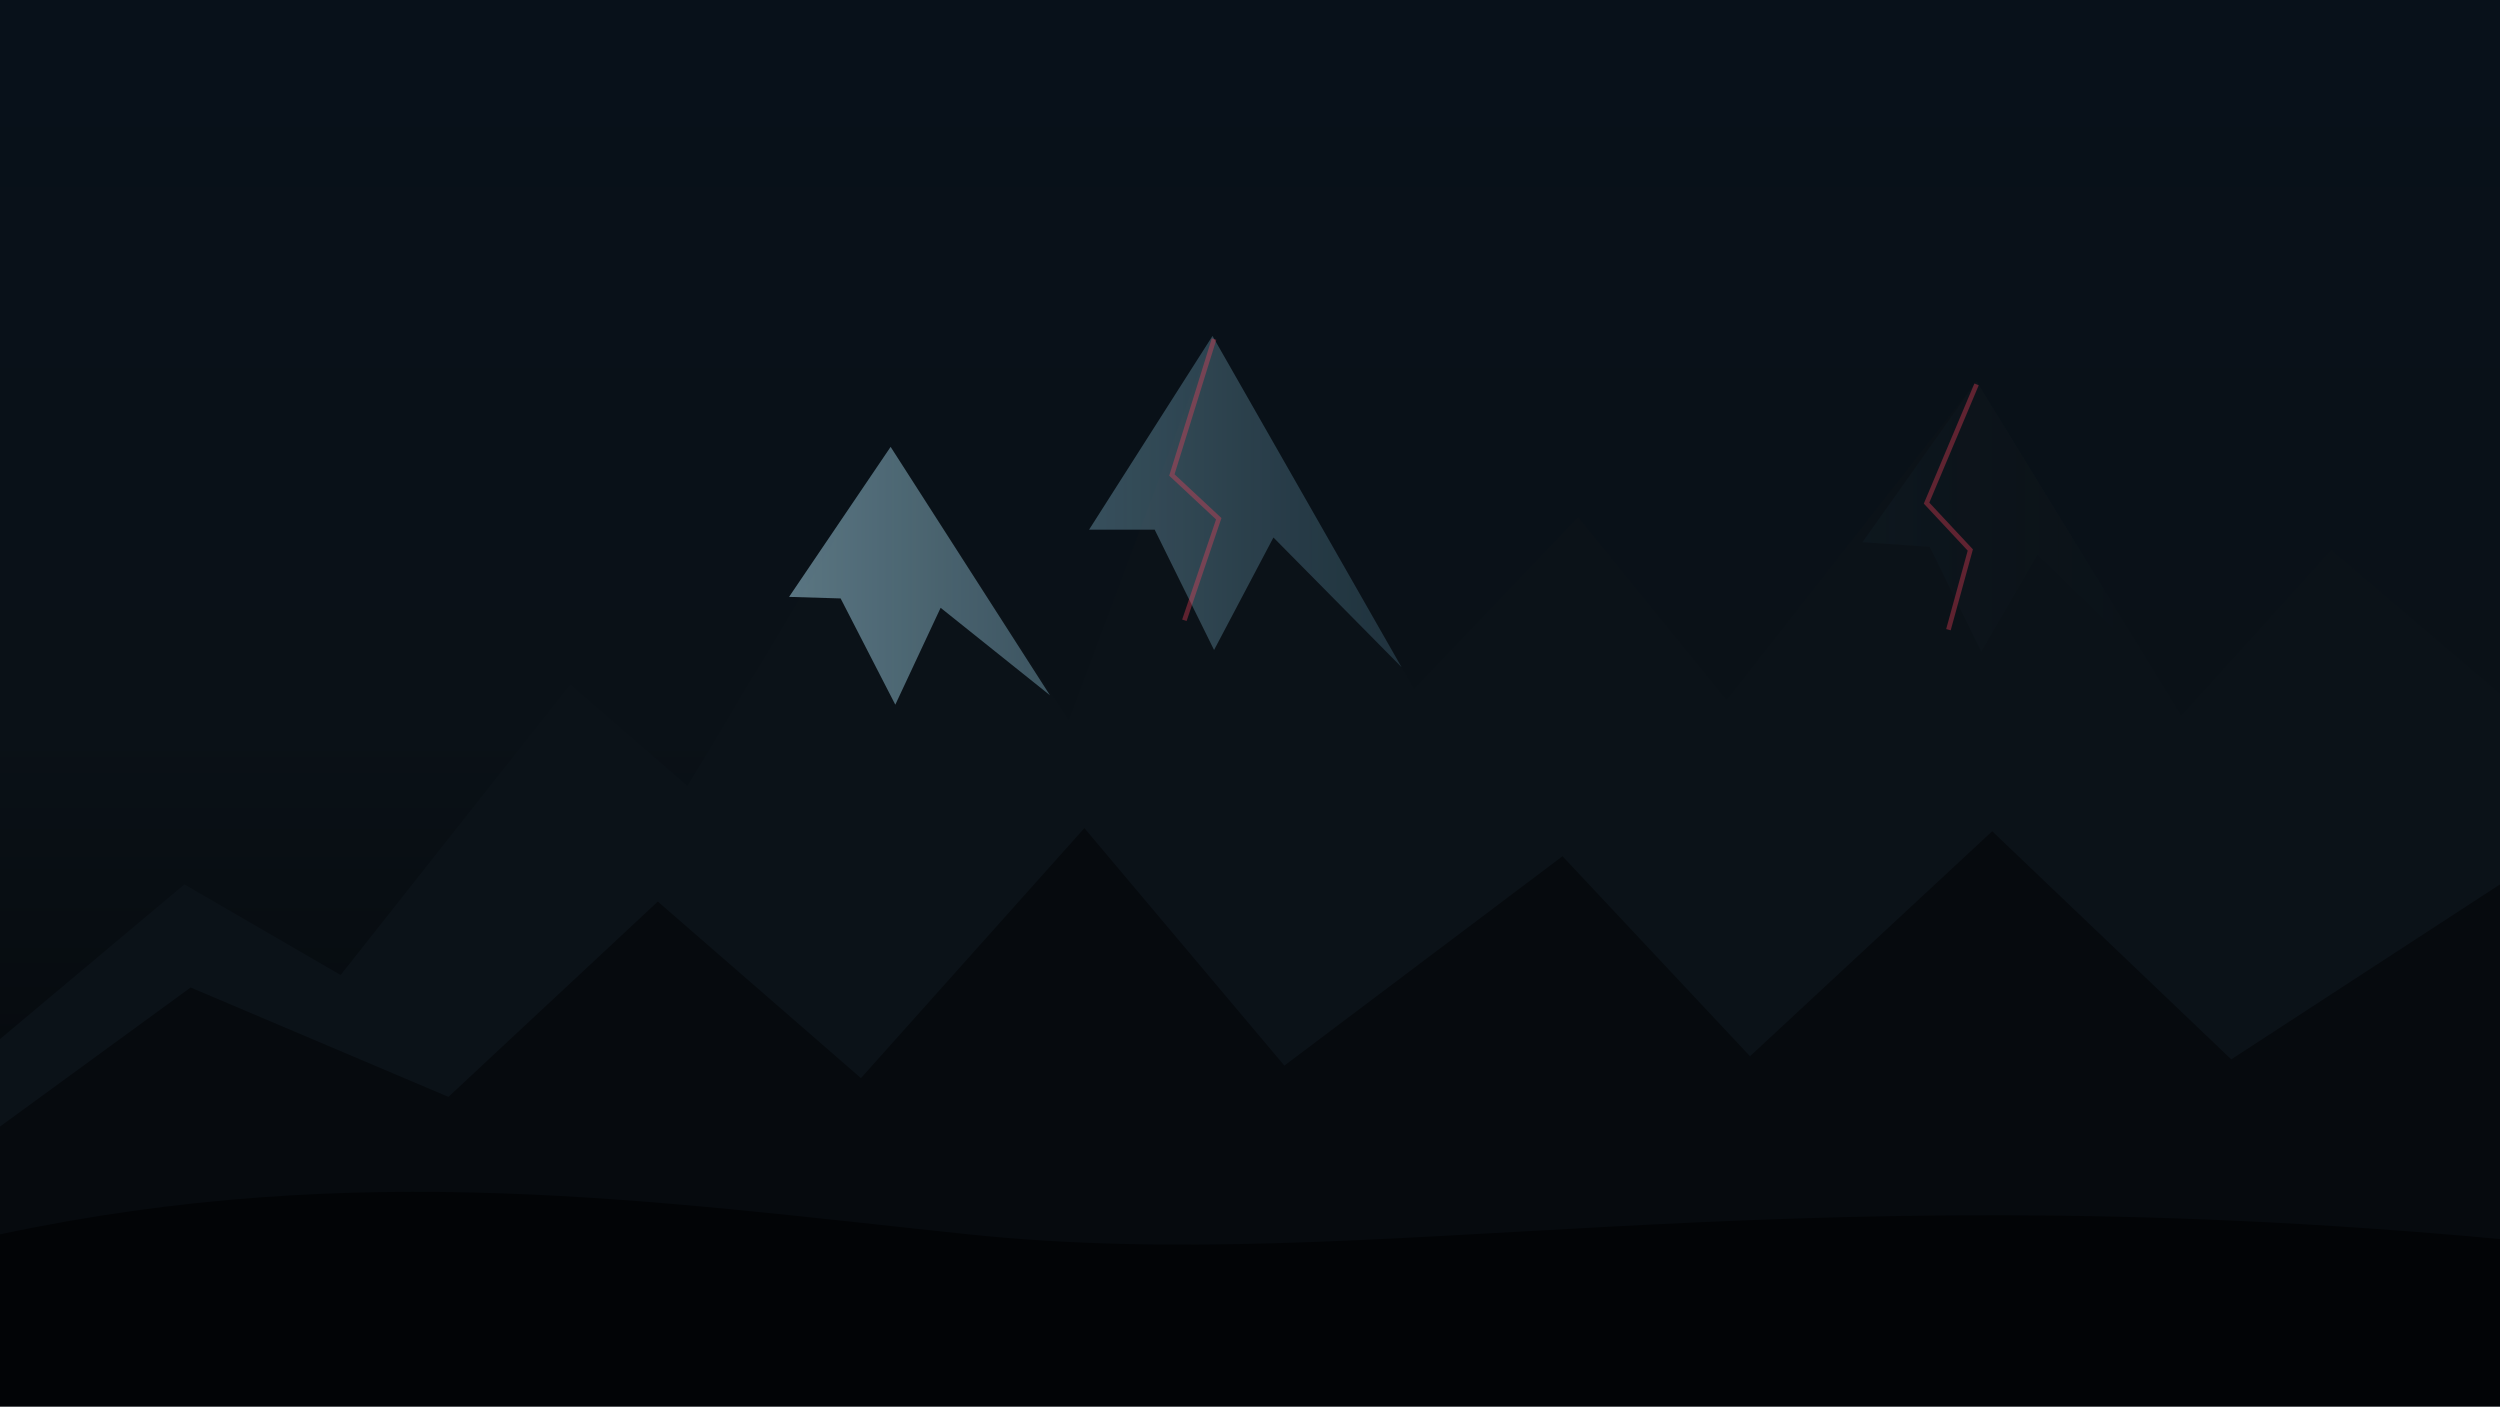
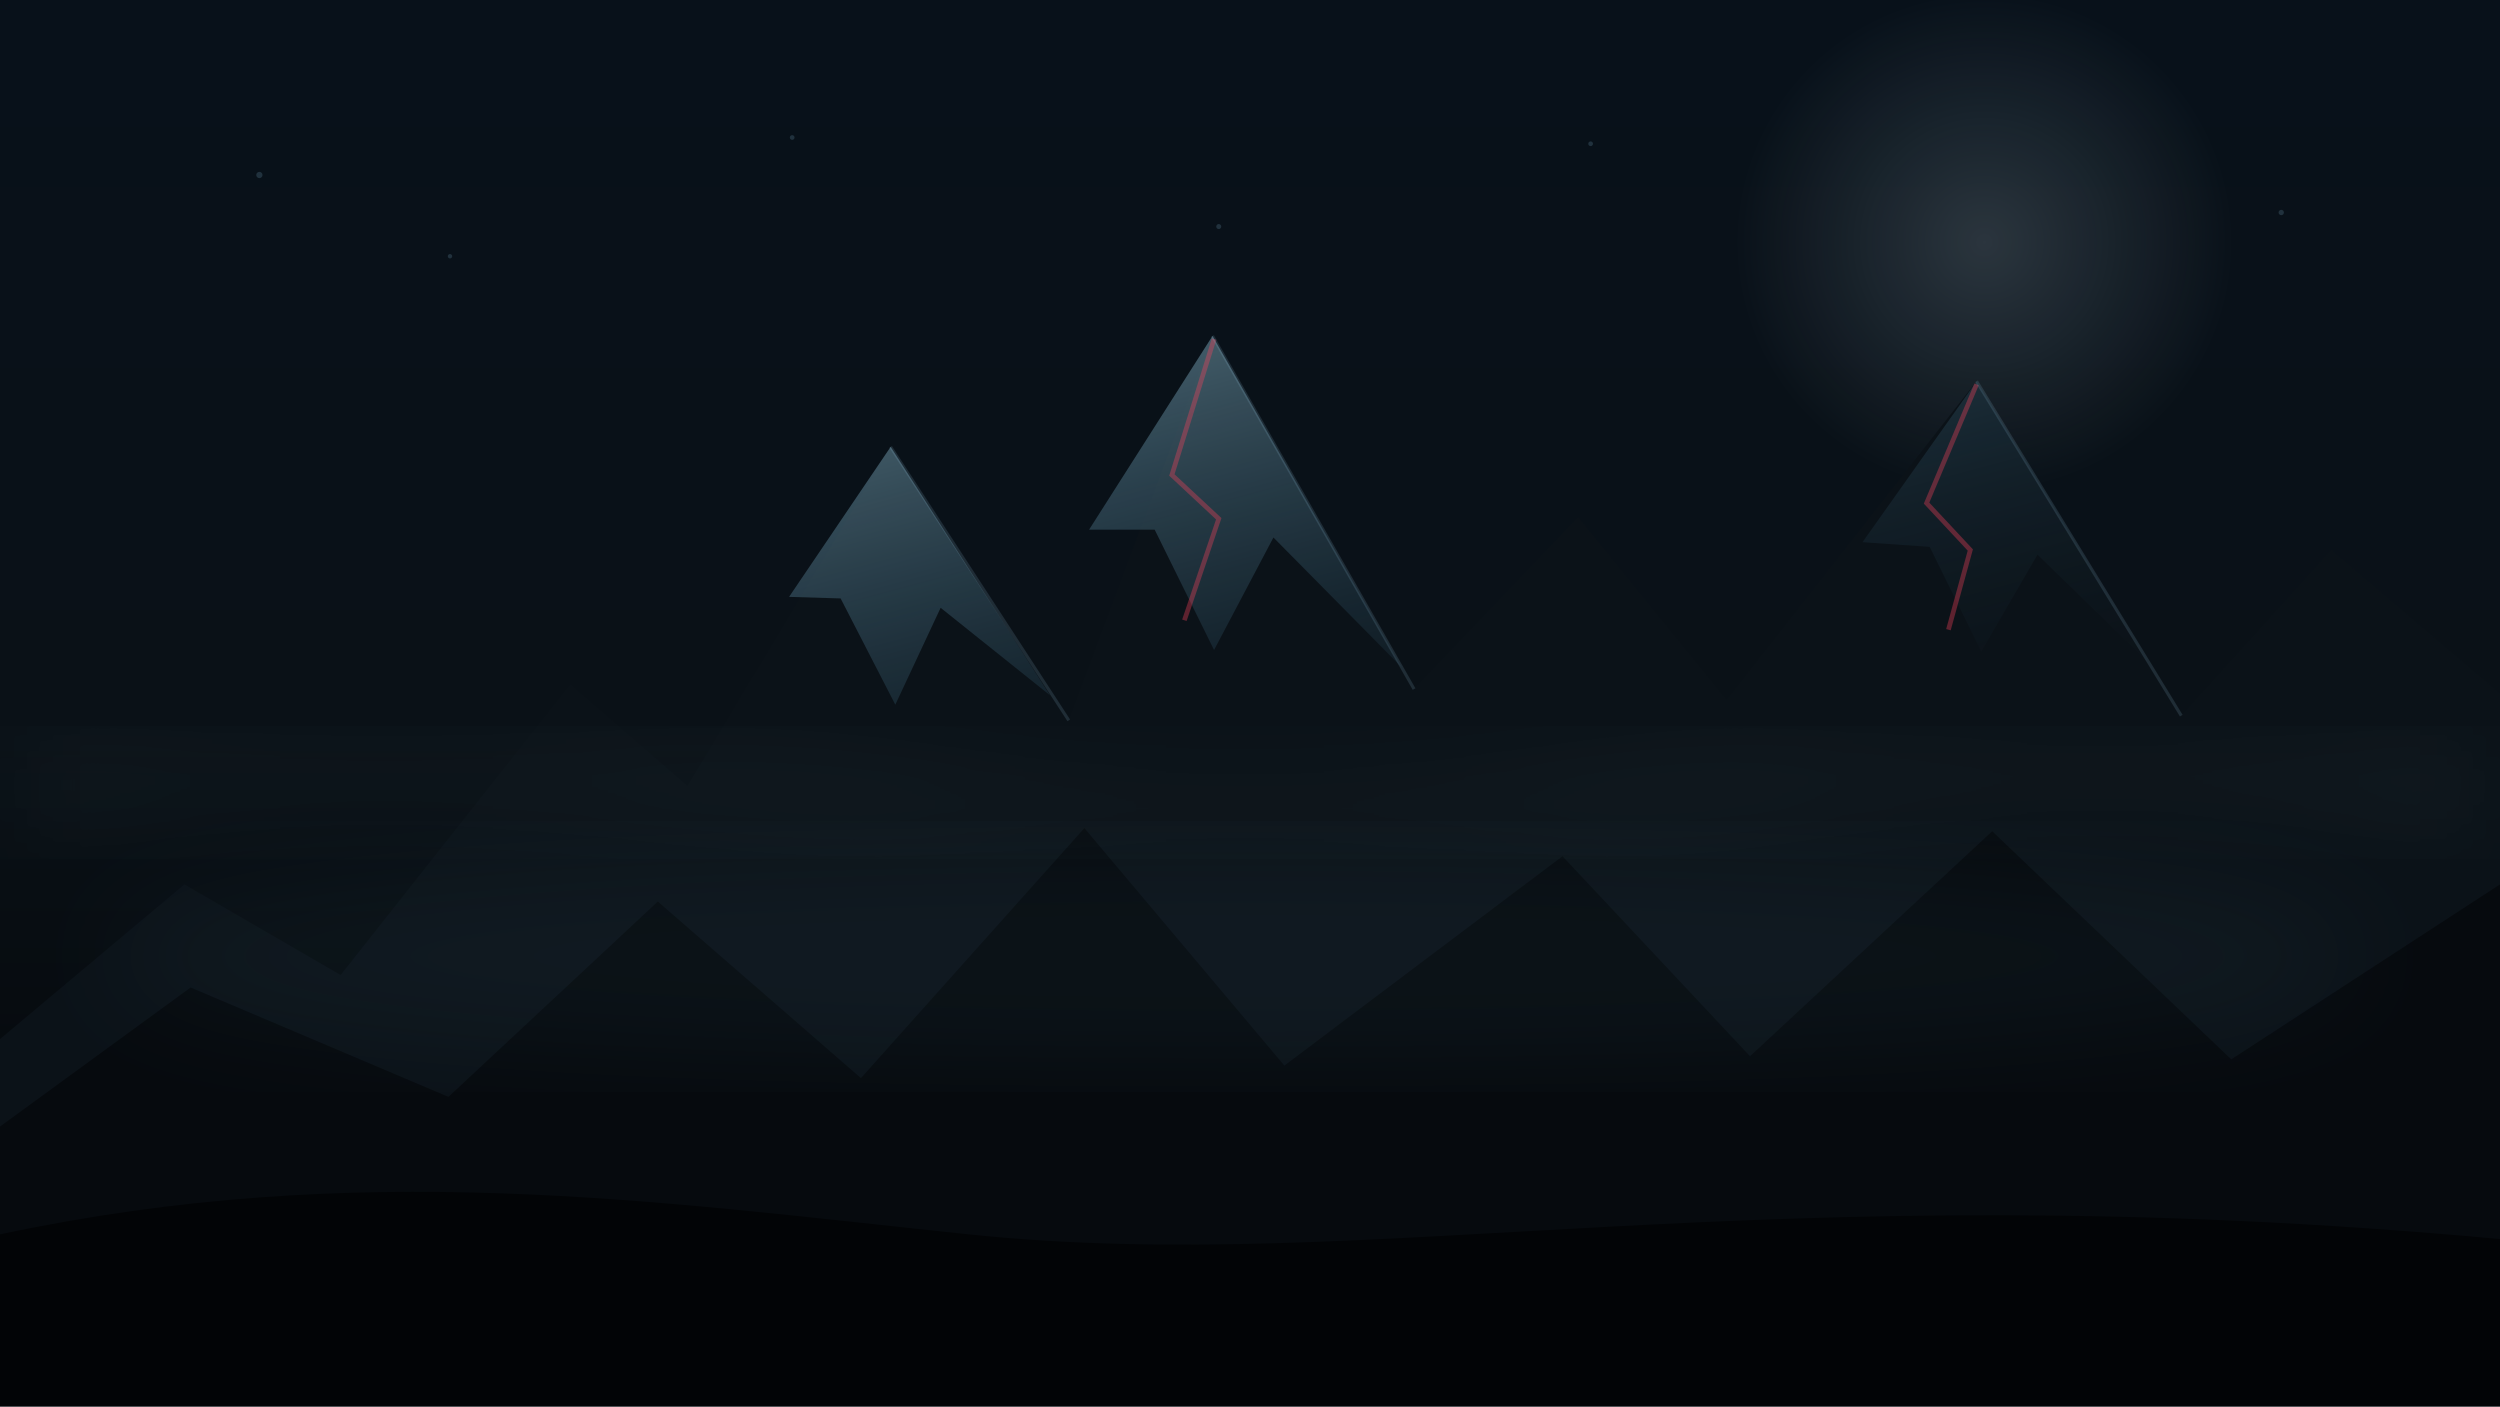
- <svg xmlns="http://www.w3.org/2000/svg" viewBox="0 0 1600 900">
+ <svg xmlns="http://www.w3.org/2000/svg" viewBox="0 0 1600 900" role="img" aria-labelledby="t d">
  <defs>
-     <linearGradient id="s" x1="0" y1="0" x2="0" y2="1">
-       <stop stop-color="#08111a" />
+     <linearGradient id="sky" x1="0" y1="0" x2="0" y2="1">
+       <stop offset="0" stop-color="#08111a" />
      <stop offset=".52" stop-color="#0a1117" />
      <stop offset="1" stop-color="#020406" />
    </linearGradient>
-     <linearGradient id="i">
+     <linearGradient id="ice" x1="0" y1="0" x2="1" y2="1">
      <stop stop-color="#b9ecff" stop-opacity=".46" />
      <stop offset=".62" stop-color="#4d8eaf" stop-opacity=".12" />
      <stop offset="1" stop-color="#12222d" stop-opacity="0" />
    </linearGradient>
+     <radialGradient id="moon">
+       <stop stop-color="#d9f2ff" stop-opacity=".16" />
+       <stop offset="1" stop-color="#d9f2ff" stop-opacity="0" />
+     </radialGradient>
+     <filter id="blur">
+       <feGaussianBlur stdDeviation="34" />
+     </filter>
  </defs>
-   <rect width="1600" height="900" fill="url(#s)" />
+   <rect width="1600" height="900" fill="url(#sky)" />
+   <circle cx="1270" cy="155" r="160" fill="url(#moon)" />
+   <g fill="#9fe2ff" opacity=".16">
+     <circle cx="166" cy="112" r="2" />
+     <circle cx="288" cy="164" r="1.4" />
+     <circle cx="507" cy="88" r="1.5" />
+     <circle cx="780" cy="145" r="1.6" />
+     <circle cx="1018" cy="92" r="1.5" />
+     <circle cx="1460" cy="136" r="1.7" />
+   </g>
  <path d="M0 665 118 566 218 624 365 438 440 503 570 286 684 461 776 215 905 441 1010 331 1105 448 1265 244 1396 458 1492 352 1600 444V900H0Z" fill="#0b1218" />
-   <path d="m505 382 65-96 102 159-70-56-29 62-35-68zM697 339l79-124 121 212-82-83-38 72-38-77zM1192 347l73-103 111 181-72-70-36 62-33-67z" fill="url(#i)" />
+   <path d="m505 382 65-96 102 159-70-56-29 62-35-68zM697 339l79-124 121 212-82-83-38 72-38-77zM1192 347l73-103 111 181-72-70-36 62-33-67z" fill="url(#ice)" />
  <path d="M0 721 122 632 287 702 421 577 551 690 694 530 822 682 1000 548 1120 676 1275 532 1428 678 1600 566V900H0Z" fill="#060a0e" />
  <path d="M0 790c230-49 420-21 620 0 260 27 505-41 980 3v107H0Z" fill="#020406" />
  <g fill="none" stroke="#ff425b" stroke-opacity=".34" stroke-width="3">
    <path d="M777 217 750 304 780 332 758 397" />
    <path d="M1265 246 1233 322 1261 352 1247 403" />
  </g>
+   <g fill="none" stroke="#a9e5ff" stroke-opacity=".13" stroke-width="2">
+     <path d="M570 286 684 461" />
+     <path d="M776 215 905 441" />
+     <path d="M1265 244 1396 458" />
+   </g>
+   <ellipse cx="790" cy="612" rx="720" ry="72" fill="#78c9f1" opacity=".045" filter="url(#blur)" />
+   <path d="M0 510c190-50 371-33 548 5 205 44 374 31 538-10 186-46 355-43 514 2" fill="none" stroke="#b9eaff" stroke-opacity=".035" stroke-width="70" filter="url(#blur)" />
</svg>
